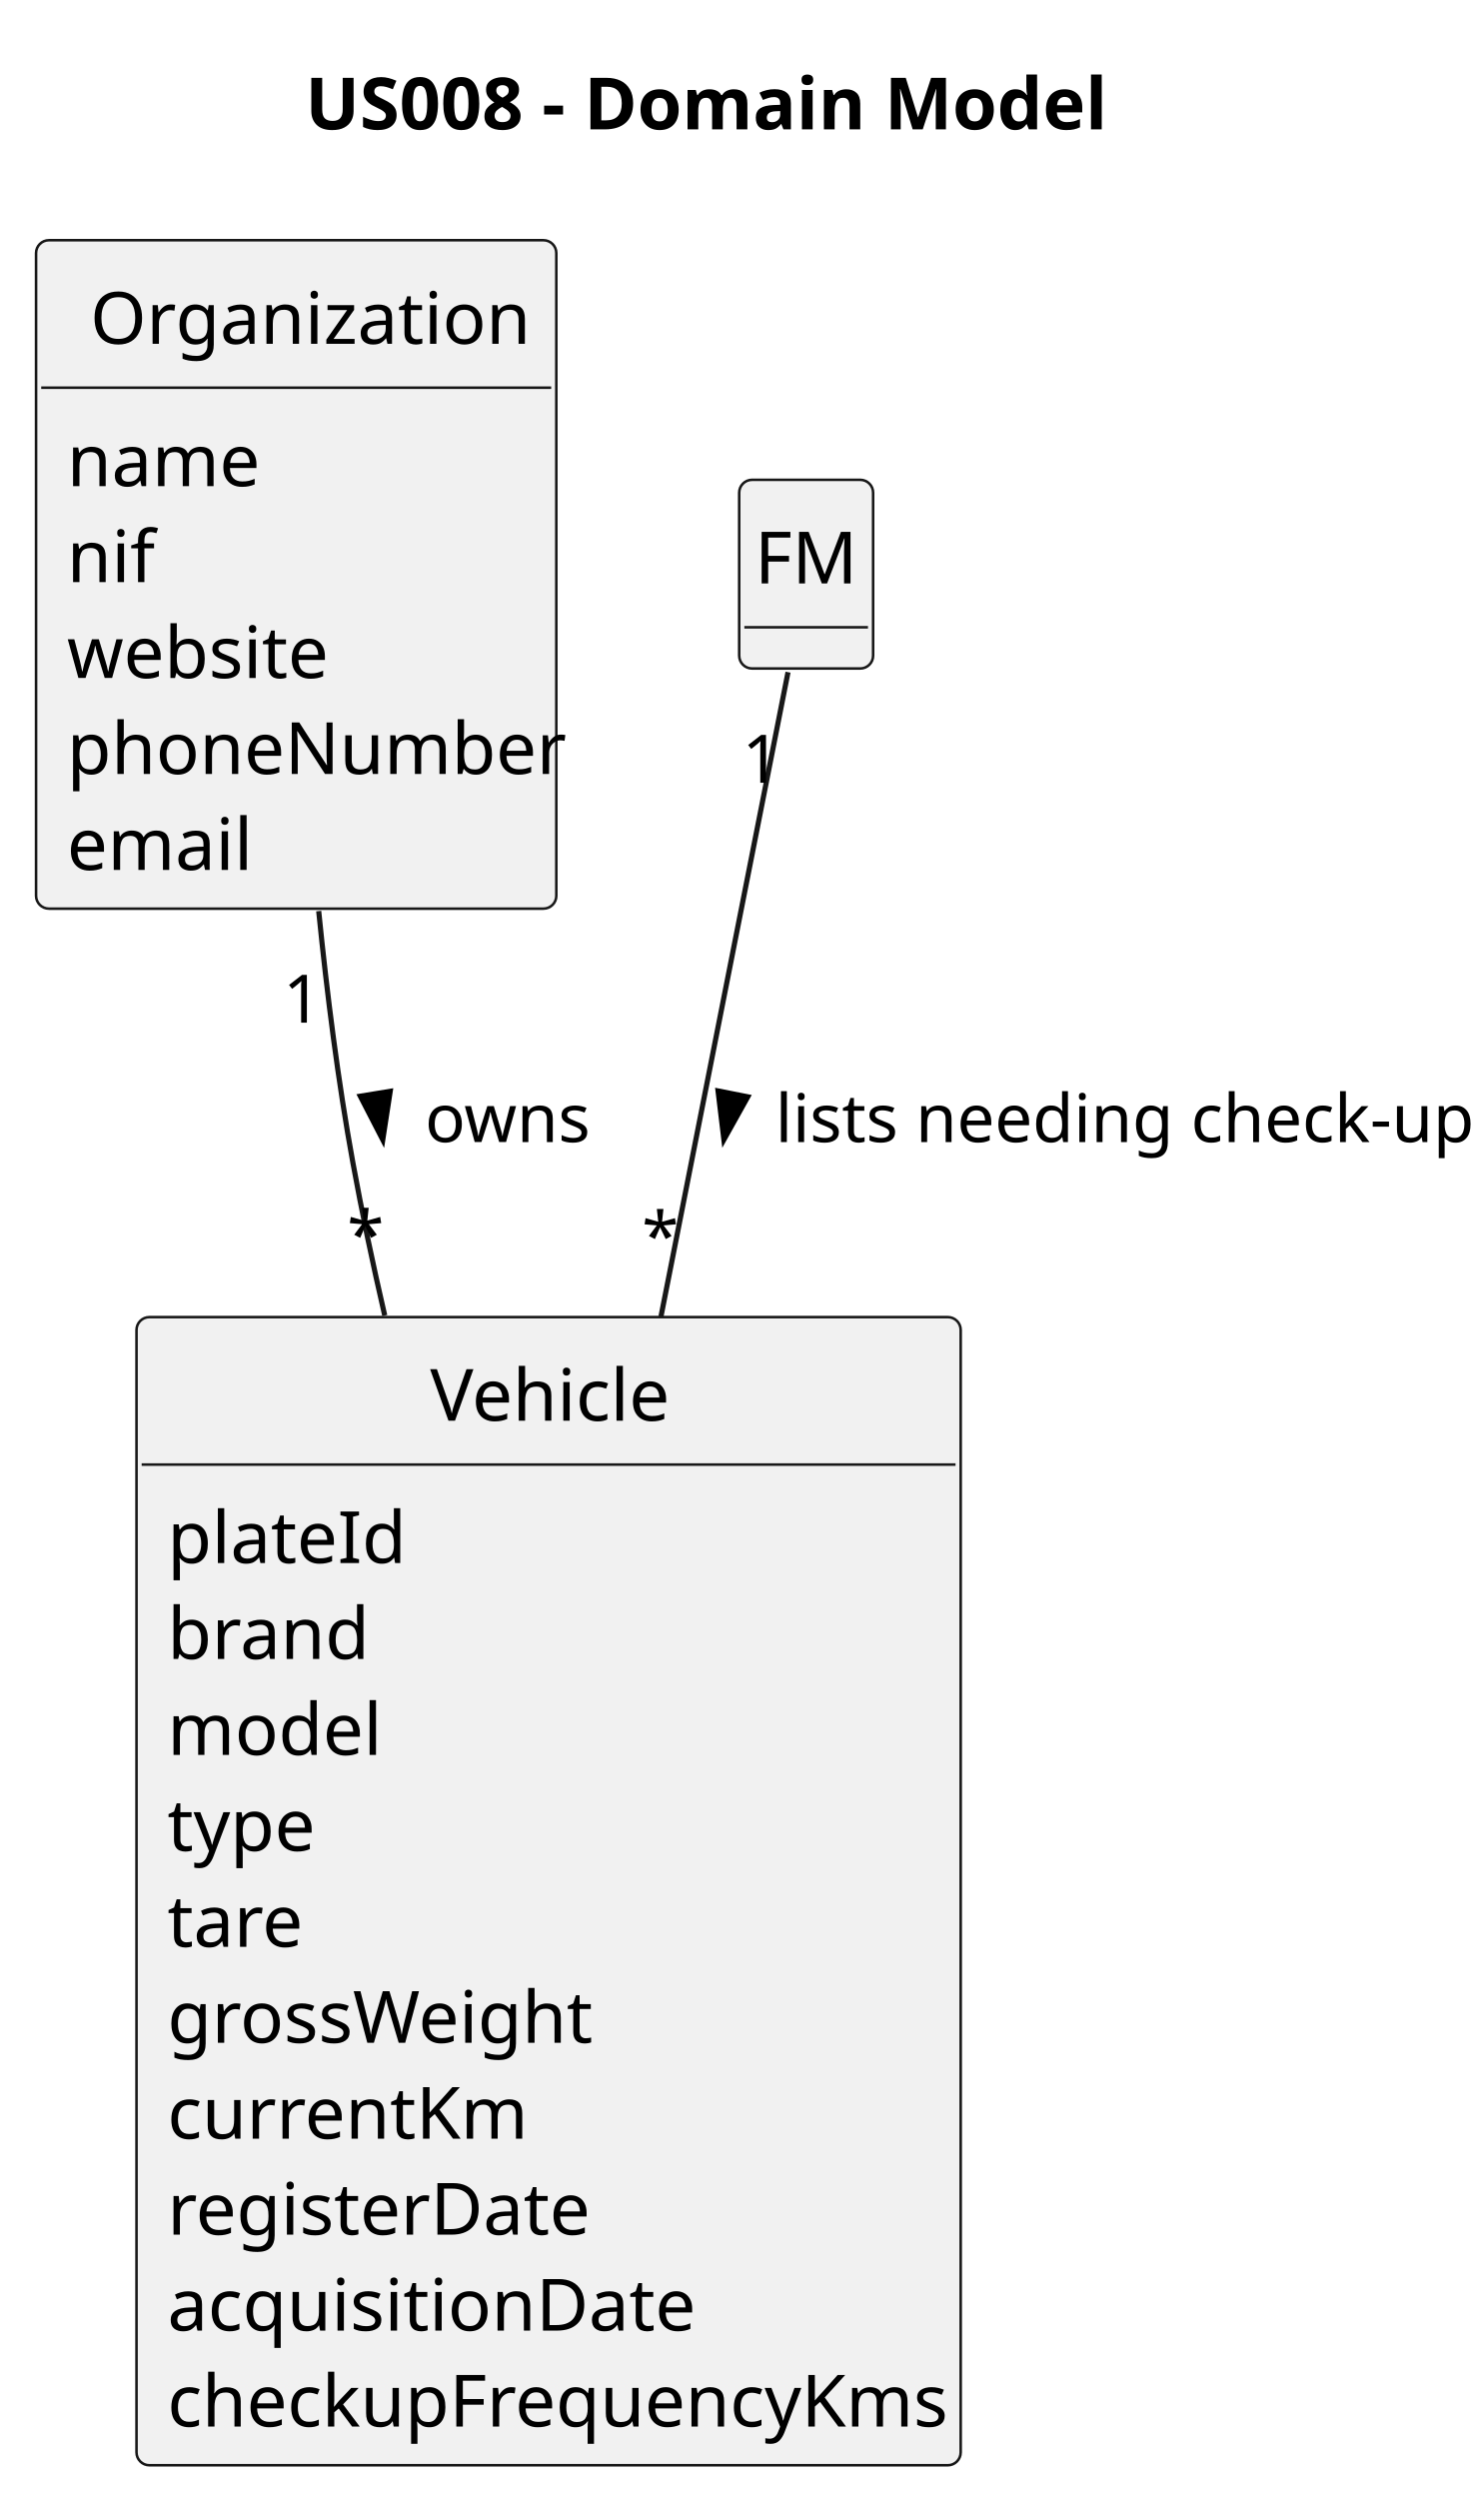
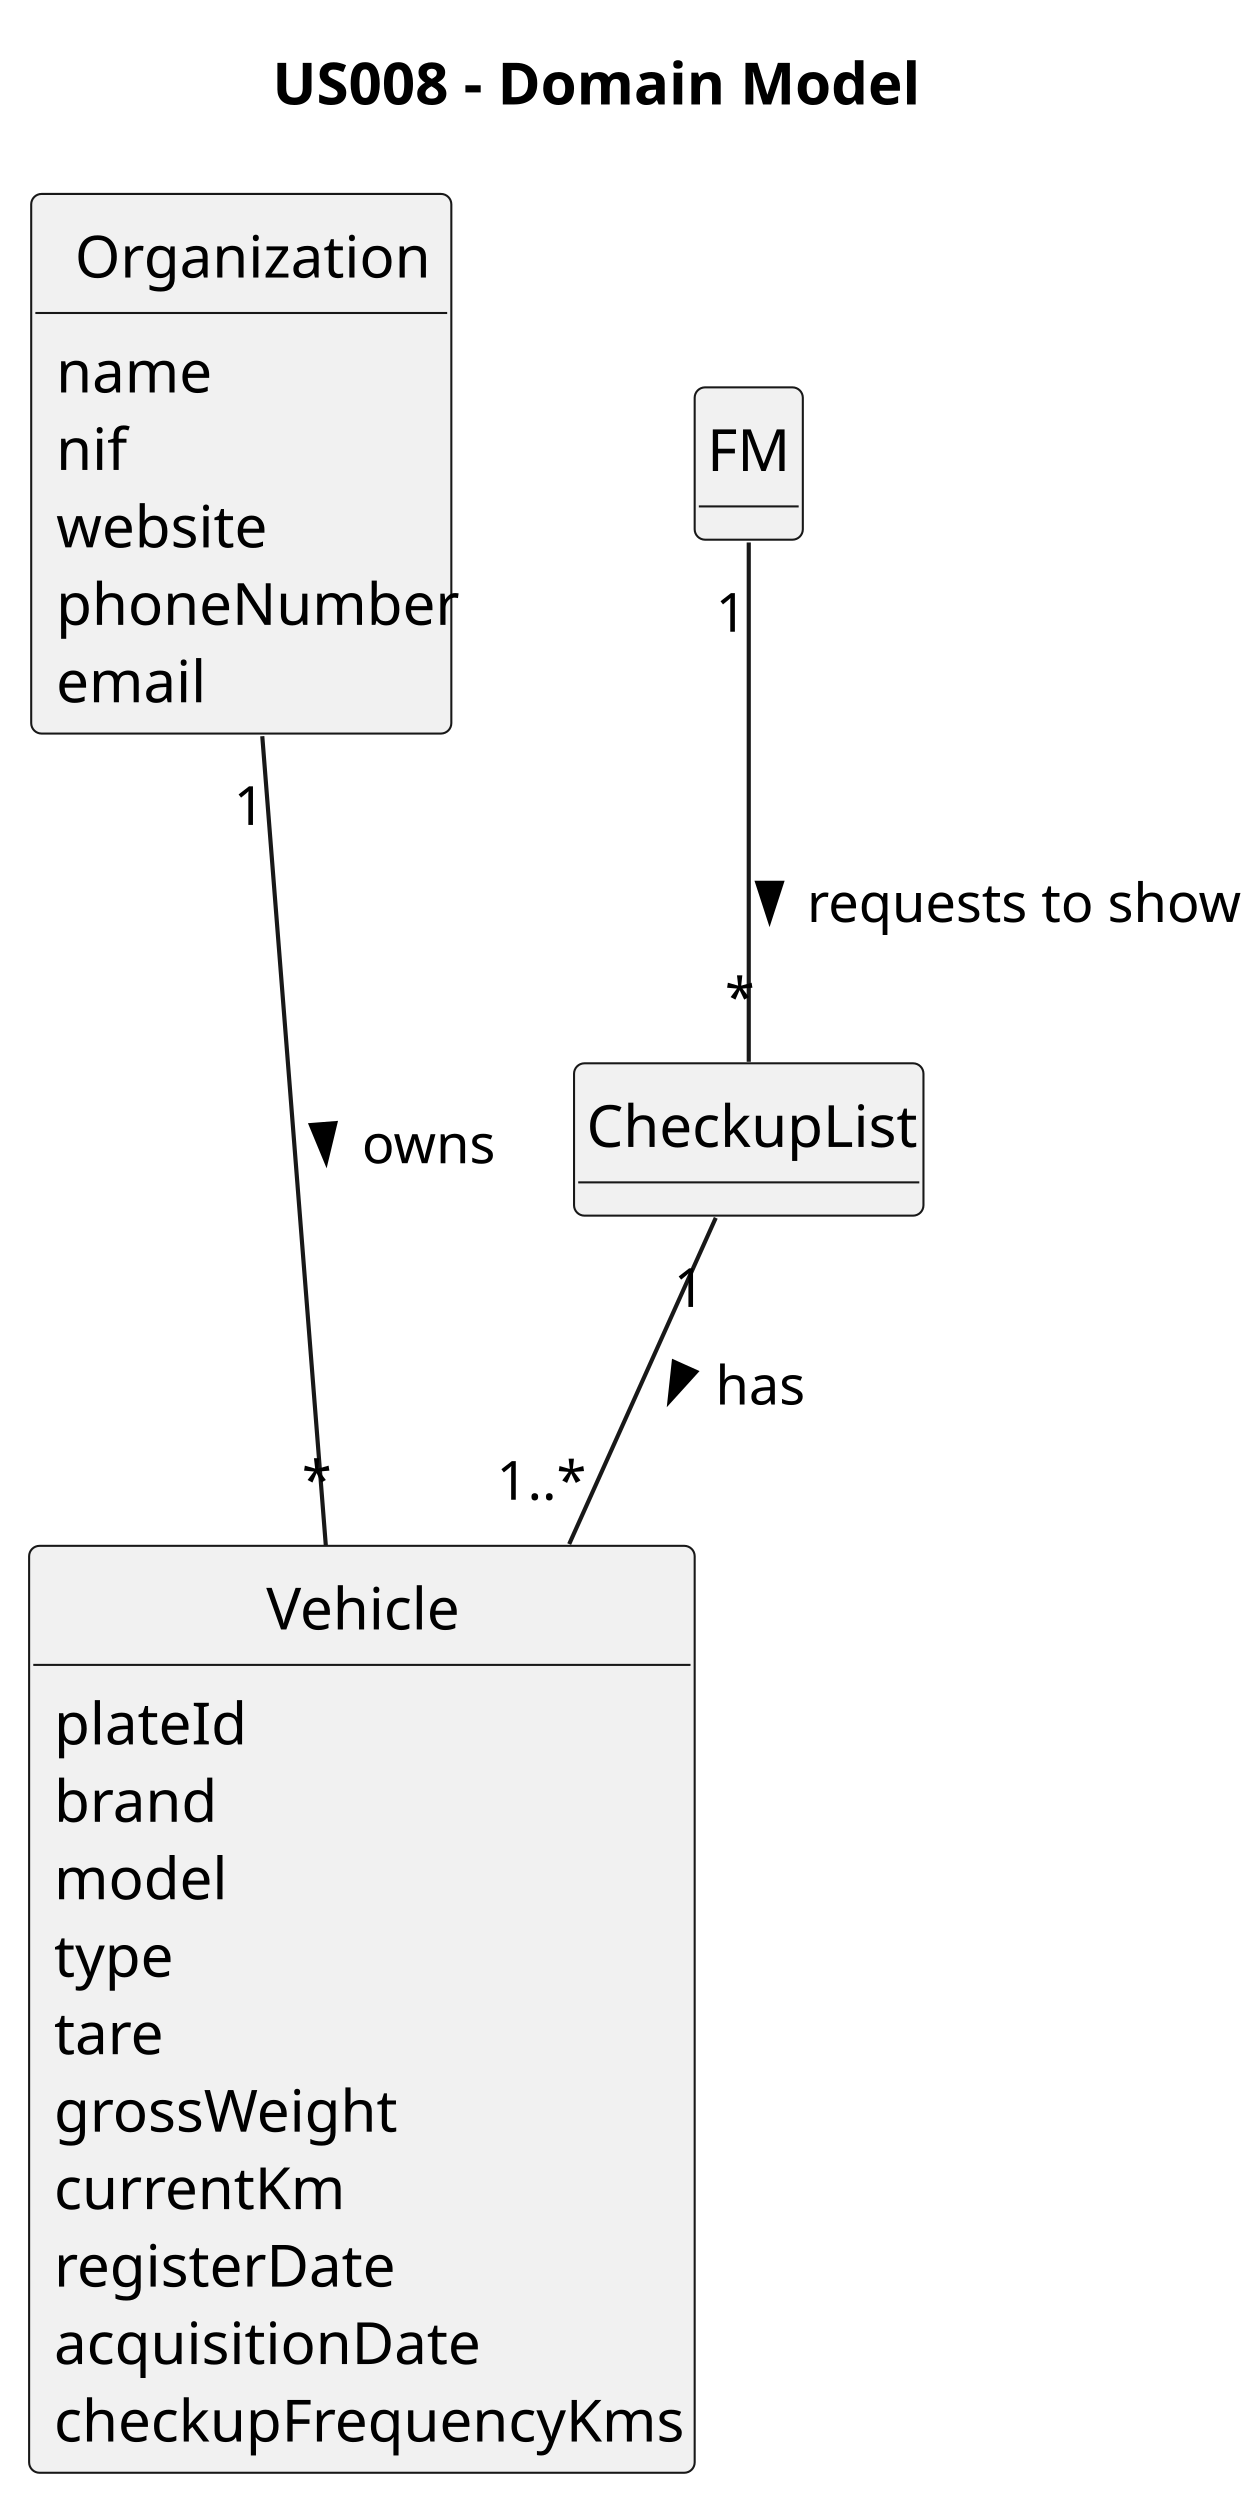
- <svg xmlns="http://www.w3.org/2000/svg" contentStyleType="text/css" height="485px" preserveAspectRatio="none" style="width:288px;height:485px;background:#FFFFFF;" version="1.1" viewBox="0 0 288 485" width="288px" zoomAndPan="magnify">
+ <svg xmlns="http://www.w3.org/2000/svg" contentStyleType="text/css" height="601px" preserveAspectRatio="none" style="width:301px;height:601px;background:#FFFFFF;" version="1.1" viewBox="0 0 301 601" width="301px" zoomAndPan="magnify">
  <defs />
  <g>
-     <text fill="#000000" font-family="sans-serif" font-size="14" font-weight="bold" lengthAdjust="spacing" textLength="156" x="59.25" y="25.107">US008 - Domain Model</text>
+     <text fill="#000000" font-family="sans-serif" font-size="14" font-weight="bold" lengthAdjust="spacing" textLength="156" x="65.5" y="25.107">US008 - Domain Model</text>
    <g id="elem_Organization">
-       <rect codeLine="14" fill="#F1F1F1" height="129.727" id="Organization" rx="2.5" ry="2.5" style="stroke:#181818;stroke-width:0.5;" width="101" x="7" y="46.621" />
-       <text fill="#000000" font-family="sans-serif" font-size="14" lengthAdjust="spacing" textLength="80" x="17.5" y="66.728">Organization</text>
-       <line style="stroke:#181818;stroke-width:0.5;" x1="8" x2="107" y1="75.242" y2="75.242" />
-       <text fill="#000000" font-family="sans-serif" font-size="14" lengthAdjust="spacing" textLength="35" x="13" y="94.35">name</text>
-       <text fill="#000000" font-family="sans-serif" font-size="14" lengthAdjust="spacing" textLength="15" x="13" y="112.971">nif</text>
-       <text fill="#000000" font-family="sans-serif" font-size="14" lengthAdjust="spacing" textLength="47" x="13" y="131.592">website</text>
-       <text fill="#000000" font-family="sans-serif" font-size="14" lengthAdjust="spacing" textLength="89" x="13" y="150.213">phoneNumber</text>
-       <text fill="#000000" font-family="sans-serif" font-size="14" lengthAdjust="spacing" textLength="33" x="13" y="168.834">email</text>
+       <rect codeLine="14" fill="#F1F1F1" height="129.727" id="Organization" rx="2.5" ry="2.5" style="stroke:#181818;stroke-width:0.5;" width="101" x="7.5" y="46.621" />
+       <text fill="#000000" font-family="sans-serif" font-size="14" lengthAdjust="spacing" textLength="80" x="18" y="66.728">Organization</text>
+       <line style="stroke:#181818;stroke-width:0.5;" x1="8.5" x2="107.5" y1="75.242" y2="75.242" />
+       <text fill="#000000" font-family="sans-serif" font-size="14" lengthAdjust="spacing" textLength="35" x="13.5" y="94.35">name</text>
+       <text fill="#000000" font-family="sans-serif" font-size="14" lengthAdjust="spacing" textLength="15" x="13.5" y="112.971">nif</text>
+       <text fill="#000000" font-family="sans-serif" font-size="14" lengthAdjust="spacing" textLength="47" x="13.5" y="131.592">website</text>
+       <text fill="#000000" font-family="sans-serif" font-size="14" lengthAdjust="spacing" textLength="89" x="13.5" y="150.213">phoneNumber</text>
+       <text fill="#000000" font-family="sans-serif" font-size="14" lengthAdjust="spacing" textLength="33" x="13.5" y="168.834">email</text>
    </g>
    <g id="elem_Vehicle">
-       <rect codeLine="22" fill="#F1F1F1" height="222.832" id="Vehicle" rx="2.5" ry="2.5" style="stroke:#181818;stroke-width:0.5;" width="160" x="26.5" y="255.621" />
-       <text fill="#000000" font-family="sans-serif" font-size="14" lengthAdjust="spacing" textLength="46" x="83.5" y="275.728">Vehicle</text>
-       <line style="stroke:#181818;stroke-width:0.5;" x1="27.5" x2="185.5" y1="284.242" y2="284.242" />
-       <text fill="#000000" font-family="sans-serif" font-size="14" lengthAdjust="spacing" textLength="42" x="32.5" y="303.35">plateId</text>
-       <text fill="#000000" font-family="sans-serif" font-size="14" lengthAdjust="spacing" textLength="37" x="32.5" y="321.971">brand</text>
-       <text fill="#000000" font-family="sans-serif" font-size="14" lengthAdjust="spacing" textLength="38" x="32.5" y="340.592">model</text>
-       <text fill="#000000" font-family="sans-serif" font-size="14" lengthAdjust="spacing" textLength="27" x="32.5" y="359.213">type</text>
-       <text fill="#000000" font-family="sans-serif" font-size="14" lengthAdjust="spacing" textLength="25" x="32.5" y="377.834">tare</text>
-       <text fill="#000000" font-family="sans-serif" font-size="14" lengthAdjust="spacing" textLength="79" x="32.5" y="396.455">grossWeight</text>
-       <text fill="#000000" font-family="sans-serif" font-size="14" lengthAdjust="spacing" textLength="65" x="32.5" y="415.076">currentKm</text>
-       <text fill="#000000" font-family="sans-serif" font-size="14" lengthAdjust="spacing" textLength="78" x="32.5" y="433.697">registerDate</text>
-       <text fill="#000000" font-family="sans-serif" font-size="14" lengthAdjust="spacing" textLength="97" x="32.5" y="452.318">acquisitionDate</text>
-       <text fill="#000000" font-family="sans-serif" font-size="14" lengthAdjust="spacing" textLength="148" x="32.5" y="470.94">checkupFrequencyKms</text>
+       <rect codeLine="22" fill="#F1F1F1" height="222.832" id="Vehicle" rx="2.5" ry="2.5" style="stroke:#181818;stroke-width:0.5;" width="160" x="7" y="371.621" />
+       <text fill="#000000" font-family="sans-serif" font-size="14" lengthAdjust="spacing" textLength="46" x="64" y="391.728">Vehicle</text>
+       <line style="stroke:#181818;stroke-width:0.5;" x1="8" x2="166" y1="400.242" y2="400.242" />
+       <text fill="#000000" font-family="sans-serif" font-size="14" lengthAdjust="spacing" textLength="42" x="13" y="419.35">plateId</text>
+       <text fill="#000000" font-family="sans-serif" font-size="14" lengthAdjust="spacing" textLength="37" x="13" y="437.971">brand</text>
+       <text fill="#000000" font-family="sans-serif" font-size="14" lengthAdjust="spacing" textLength="38" x="13" y="456.592">model</text>
+       <text fill="#000000" font-family="sans-serif" font-size="14" lengthAdjust="spacing" textLength="27" x="13" y="475.213">type</text>
+       <text fill="#000000" font-family="sans-serif" font-size="14" lengthAdjust="spacing" textLength="25" x="13" y="493.834">tare</text>
+       <text fill="#000000" font-family="sans-serif" font-size="14" lengthAdjust="spacing" textLength="79" x="13" y="512.455">grossWeight</text>
+       <text fill="#000000" font-family="sans-serif" font-size="14" lengthAdjust="spacing" textLength="65" x="13" y="531.076">currentKm</text>
+       <text fill="#000000" font-family="sans-serif" font-size="14" lengthAdjust="spacing" textLength="78" x="13" y="549.697">registerDate</text>
+       <text fill="#000000" font-family="sans-serif" font-size="14" lengthAdjust="spacing" textLength="97" x="13" y="568.318">acquisitionDate</text>
+       <text fill="#000000" font-family="sans-serif" font-size="14" lengthAdjust="spacing" textLength="148" x="13" y="586.939">checkupFrequencyKms</text>
+     </g>
+     <g id="elem_CheckupList">
+       <rect codeLine="35" fill="#F1F1F1" height="36.621" id="CheckupList" rx="2.5" ry="2.5" style="stroke:#181818;stroke-width:0.5;" width="84" x="138" y="255.621" />
+       <text fill="#000000" font-family="sans-serif" font-size="14" lengthAdjust="spacing" textLength="78" x="141" y="275.728">CheckupList</text>
+       <line style="stroke:#181818;stroke-width:0.5;" x1="139" x2="221" y1="284.242" y2="284.242" />
    </g>
    <g id="elem_FM">
-       <rect fill="#F1F1F1" height="36.621" id="FM" rx="2.5" ry="2.5" style="stroke:#181818;stroke-width:0.5;" width="26" x="143.5" y="93.121" />
-       <text fill="#000000" font-family="sans-serif" font-size="14" lengthAdjust="spacing" textLength="20" x="146.5" y="113.228">FM</text>
-       <line style="stroke:#181818;stroke-width:0.5;" x1="144.5" x2="168.5" y1="121.742" y2="121.742" />
+       <rect fill="#F1F1F1" height="36.621" id="FM" rx="2.5" ry="2.5" style="stroke:#181818;stroke-width:0.5;" width="26" x="167" y="93.121" />
+       <text fill="#000000" font-family="sans-serif" font-size="14" lengthAdjust="spacing" textLength="20" x="170" y="113.228">FM</text>
+       <line style="stroke:#181818;stroke-width:0.5;" x1="168" x2="192" y1="121.742" y2="121.742" />
    </g>
-     <g id="link_FM_Vehicle">
-       <path codeLine="38" d="M152.98,130.451 C147.82,156.651 137.76,207.651 128.31,255.531 " fill="none" id="FM-Vehicle" style="stroke:#181818;stroke-width:1.0;" />
-       <polygon fill="#000000" points="140.532,221.172,145.166,212.867,139.399,211.729,140.532,221.172" style="stroke:#000000;stroke-width:1.0;" />
-       <text fill="#000000" font-family="sans-serif" font-size="13" lengthAdjust="spacing" textLength="130" x="150.5" y="221.649">lists needing check-up</text>
-       <text fill="#000000" font-family="sans-serif" font-size="13" lengthAdjust="spacing" textLength="7" x="144.093" y="151.914">1</text>
-       <text fill="#000000" font-family="sans-serif" font-size="13" lengthAdjust="spacing" textLength="5" x="124.607" y="244.506">*</text>
+     <g id="link_FM_CheckupList">
+       <path codeLine="42" d="M180,130.411 C180,161.261 180,224.341 180,255.251 " fill="none" id="FM-CheckupList" style="stroke:#181818;stroke-width:1.0;" />
+       <polygon fill="#000000" points="185,221.267,187.939,212.221,182.061,212.221,185,221.267" style="stroke:#000000;stroke-width:1.0;" />
+       <text fill="#000000" font-family="sans-serif" font-size="13" lengthAdjust="spacing" textLength="99" x="194" y="221.649">requests to show</text>
+       <text fill="#000000" font-family="sans-serif" font-size="13" lengthAdjust="spacing" textLength="7" x="172.059" y="151.864">1</text>
+       <text fill="#000000" font-family="sans-serif" font-size="13" lengthAdjust="spacing" textLength="5" x="174.266" y="244.338">*</text>
    </g>
    <g id="link_Organization_Vehicle">
-       <path codeLine="39" d="M61.87,176.821 C63.48,192.831 65.63,209.911 68.5,225.621 C70.27,235.311 72.38,245.321 74.69,255.311 " fill="none" id="Organization-Vehicle" style="stroke:#181818;stroke-width:1.0;" />
-       <polygon fill="#000000" points="74.306,221.201,75.748,211.801,69.948,212.748,74.306,221.201" style="stroke:#000000;stroke-width:1.0;" />
-       <text fill="#000000" font-family="sans-serif" font-size="13" lengthAdjust="spacing" textLength="30" x="82.5" y="221.649">owns</text>
-       <text fill="#000000" font-family="sans-serif" font-size="13" lengthAdjust="spacing" textLength="7" x="54.96" y="198.479">1</text>
-       <text fill="#000000" font-family="sans-serif" font-size="13" lengthAdjust="spacing" textLength="5" x="67.385" y="244.272">*</text>
+       <path codeLine="43" d="M63.05,176.981 C67.25,230.531 73.33,307.991 78.32,371.461 " fill="none" id="Organization-Vehicle" style="stroke:#181818;stroke-width:1.0;" />
+       <polygon fill="#000000" points="78.391,279.251,80.613,270.004,74.754,270.464,78.391,279.251" style="stroke:#000000;stroke-width:1.0;" />
+       <text fill="#000000" font-family="sans-serif" font-size="13" lengthAdjust="spacing" textLength="30" x="87" y="279.649">owns</text>
+       <text fill="#000000" font-family="sans-serif" font-size="13" lengthAdjust="spacing" textLength="7" x="56.203" y="198.308">1</text>
+       <text fill="#000000" font-family="sans-serif" font-size="13" lengthAdjust="spacing" textLength="5" x="72.569" y="360.432">*</text>
+     </g>
+     <g id="link_CheckupList_Vehicle">
+       <path codeLine="44" d="M172.07,292.771 C163.94,310.861 150.58,340.591 136.83,371.201 " fill="none" id="CheckupList-Vehicle" style="stroke:#181818;stroke-width:1.0;" />
+       <polygon fill="#000000" points="160.951,336.827,167.339,329.781,161.977,327.372,160.951,336.827" style="stroke:#000000;stroke-width:1.0;" />
+       <text fill="#000000" font-family="sans-serif" font-size="13" lengthAdjust="spacing" textLength="21" x="172" y="337.649">has</text>
+       <text fill="#000000" font-family="sans-serif" font-size="13" lengthAdjust="spacing" textLength="7" x="161.998" y="314.186">1</text>
+       <text fill="#000000" font-family="sans-serif" font-size="13" lengthAdjust="spacing" textLength="20" x="119.382" y="360.53">1..*</text>
    </g>
  </g>
</svg>
